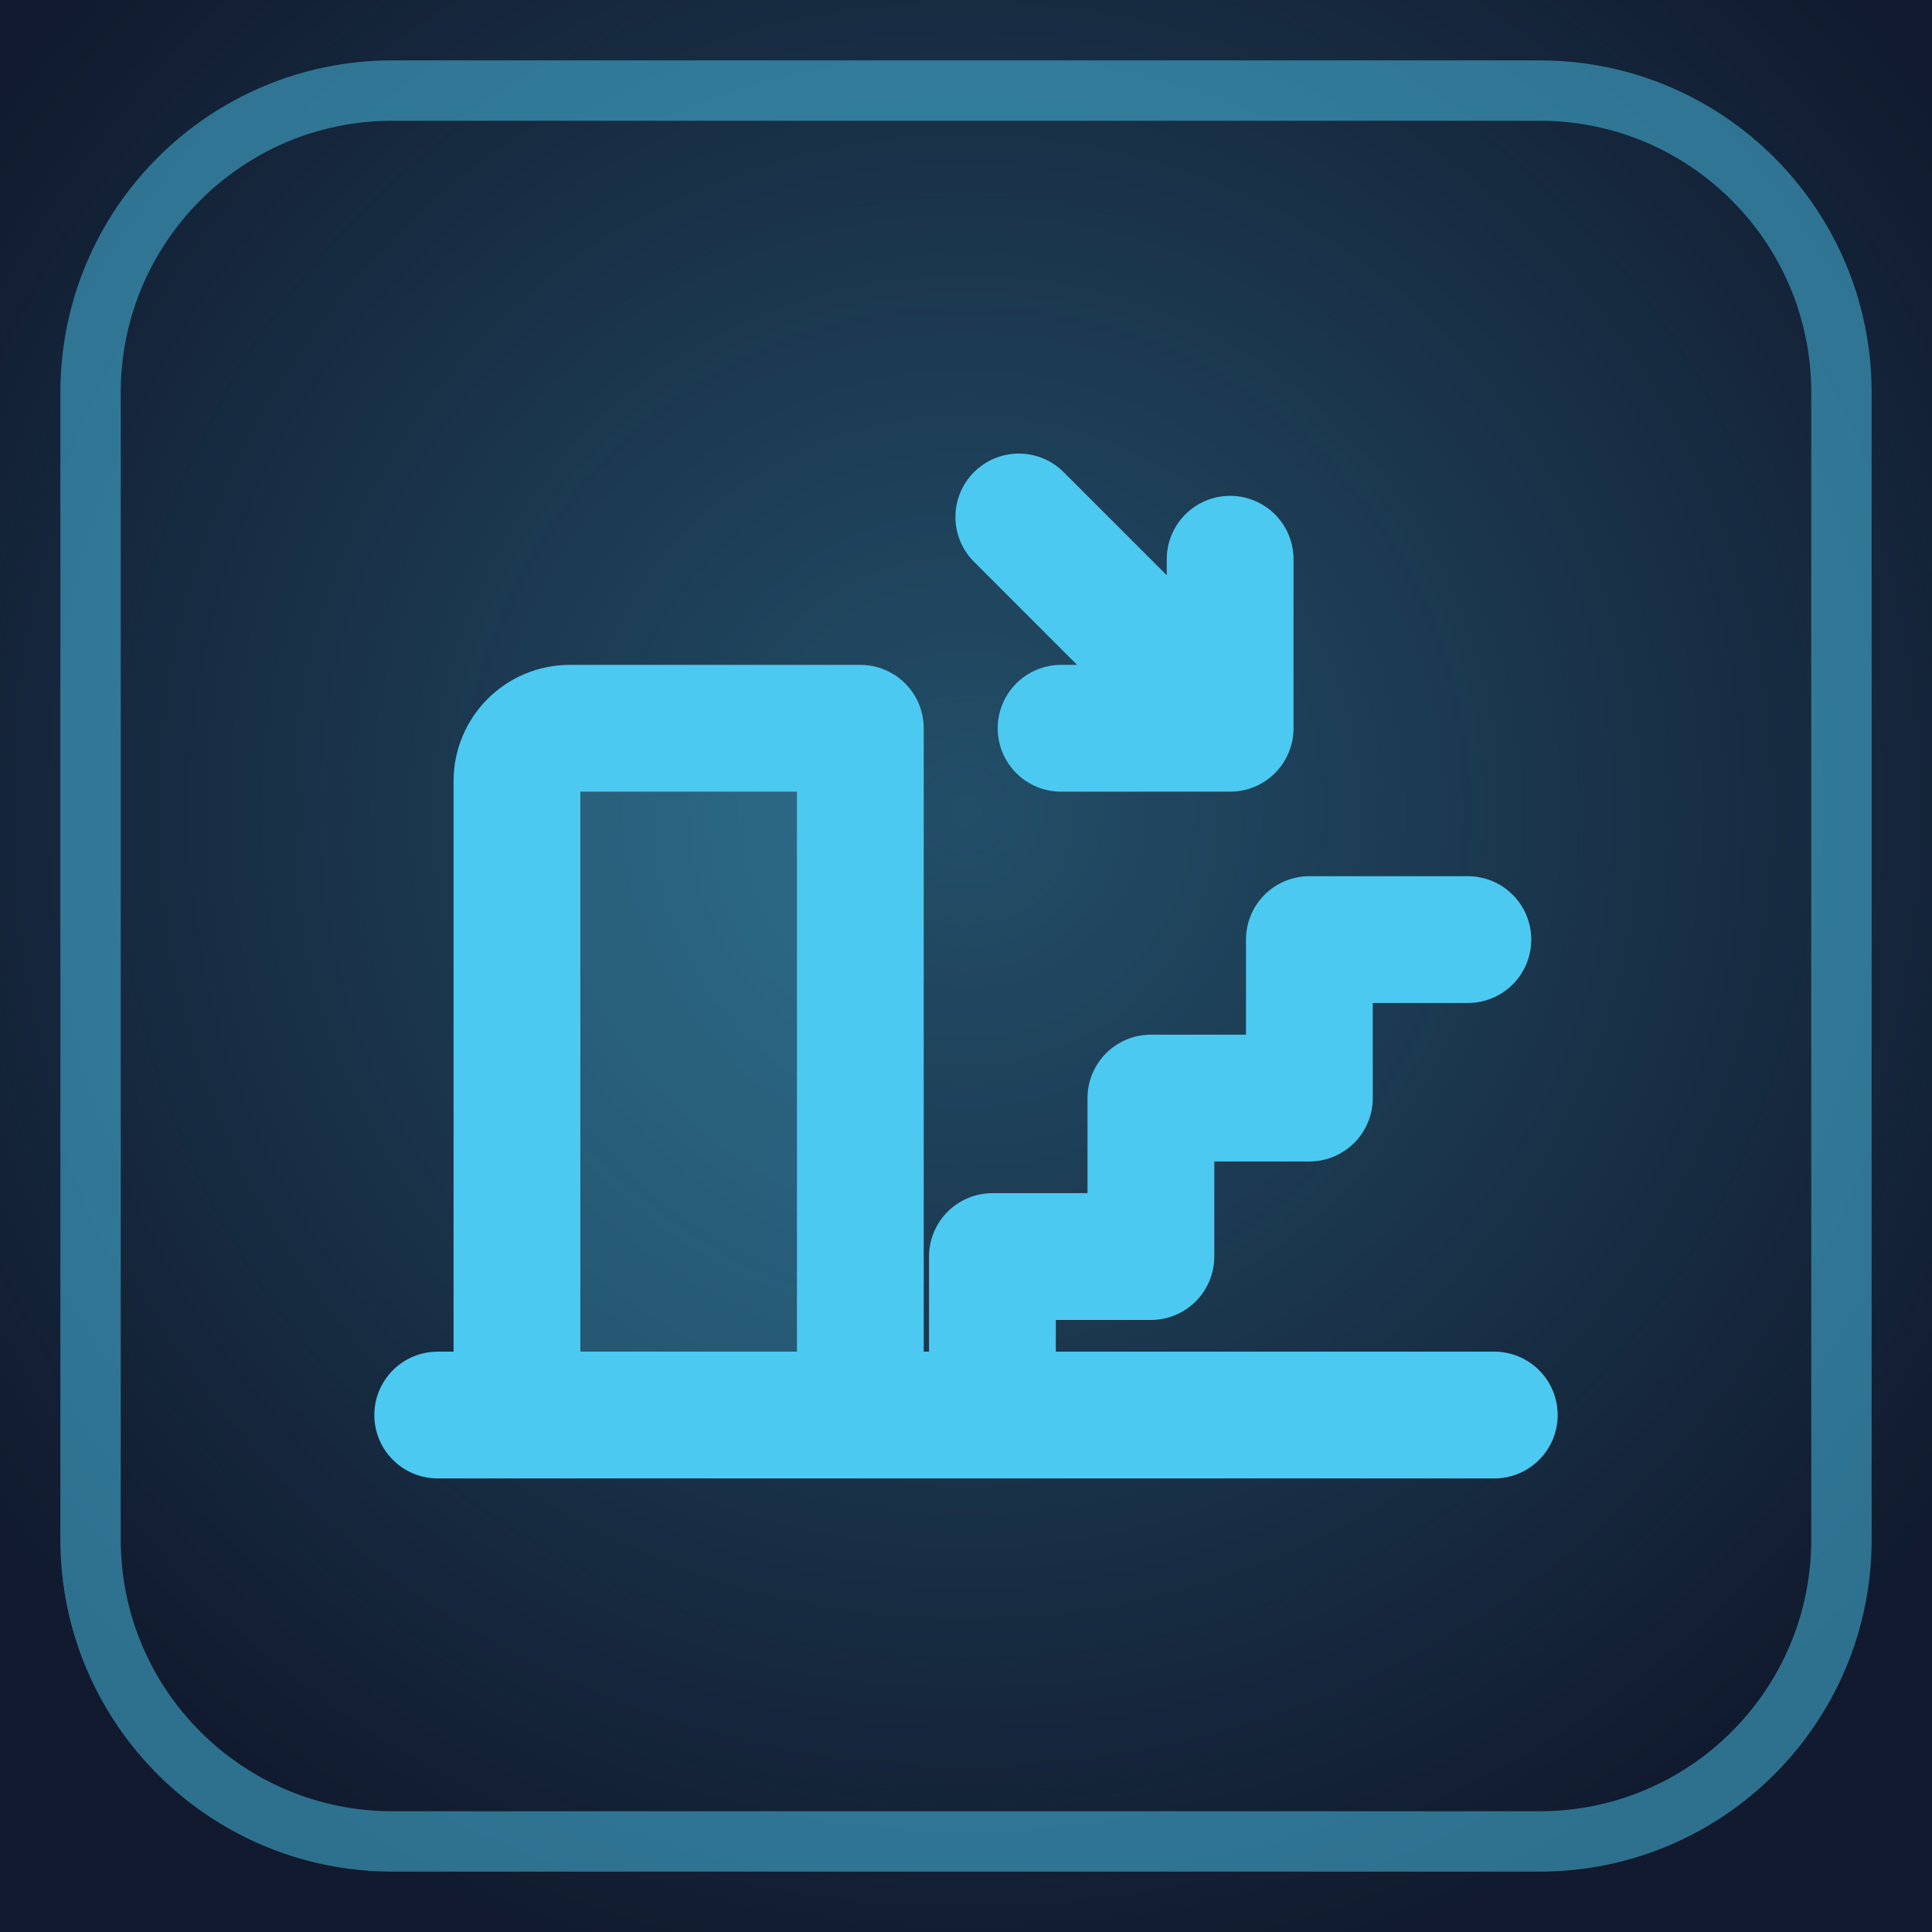
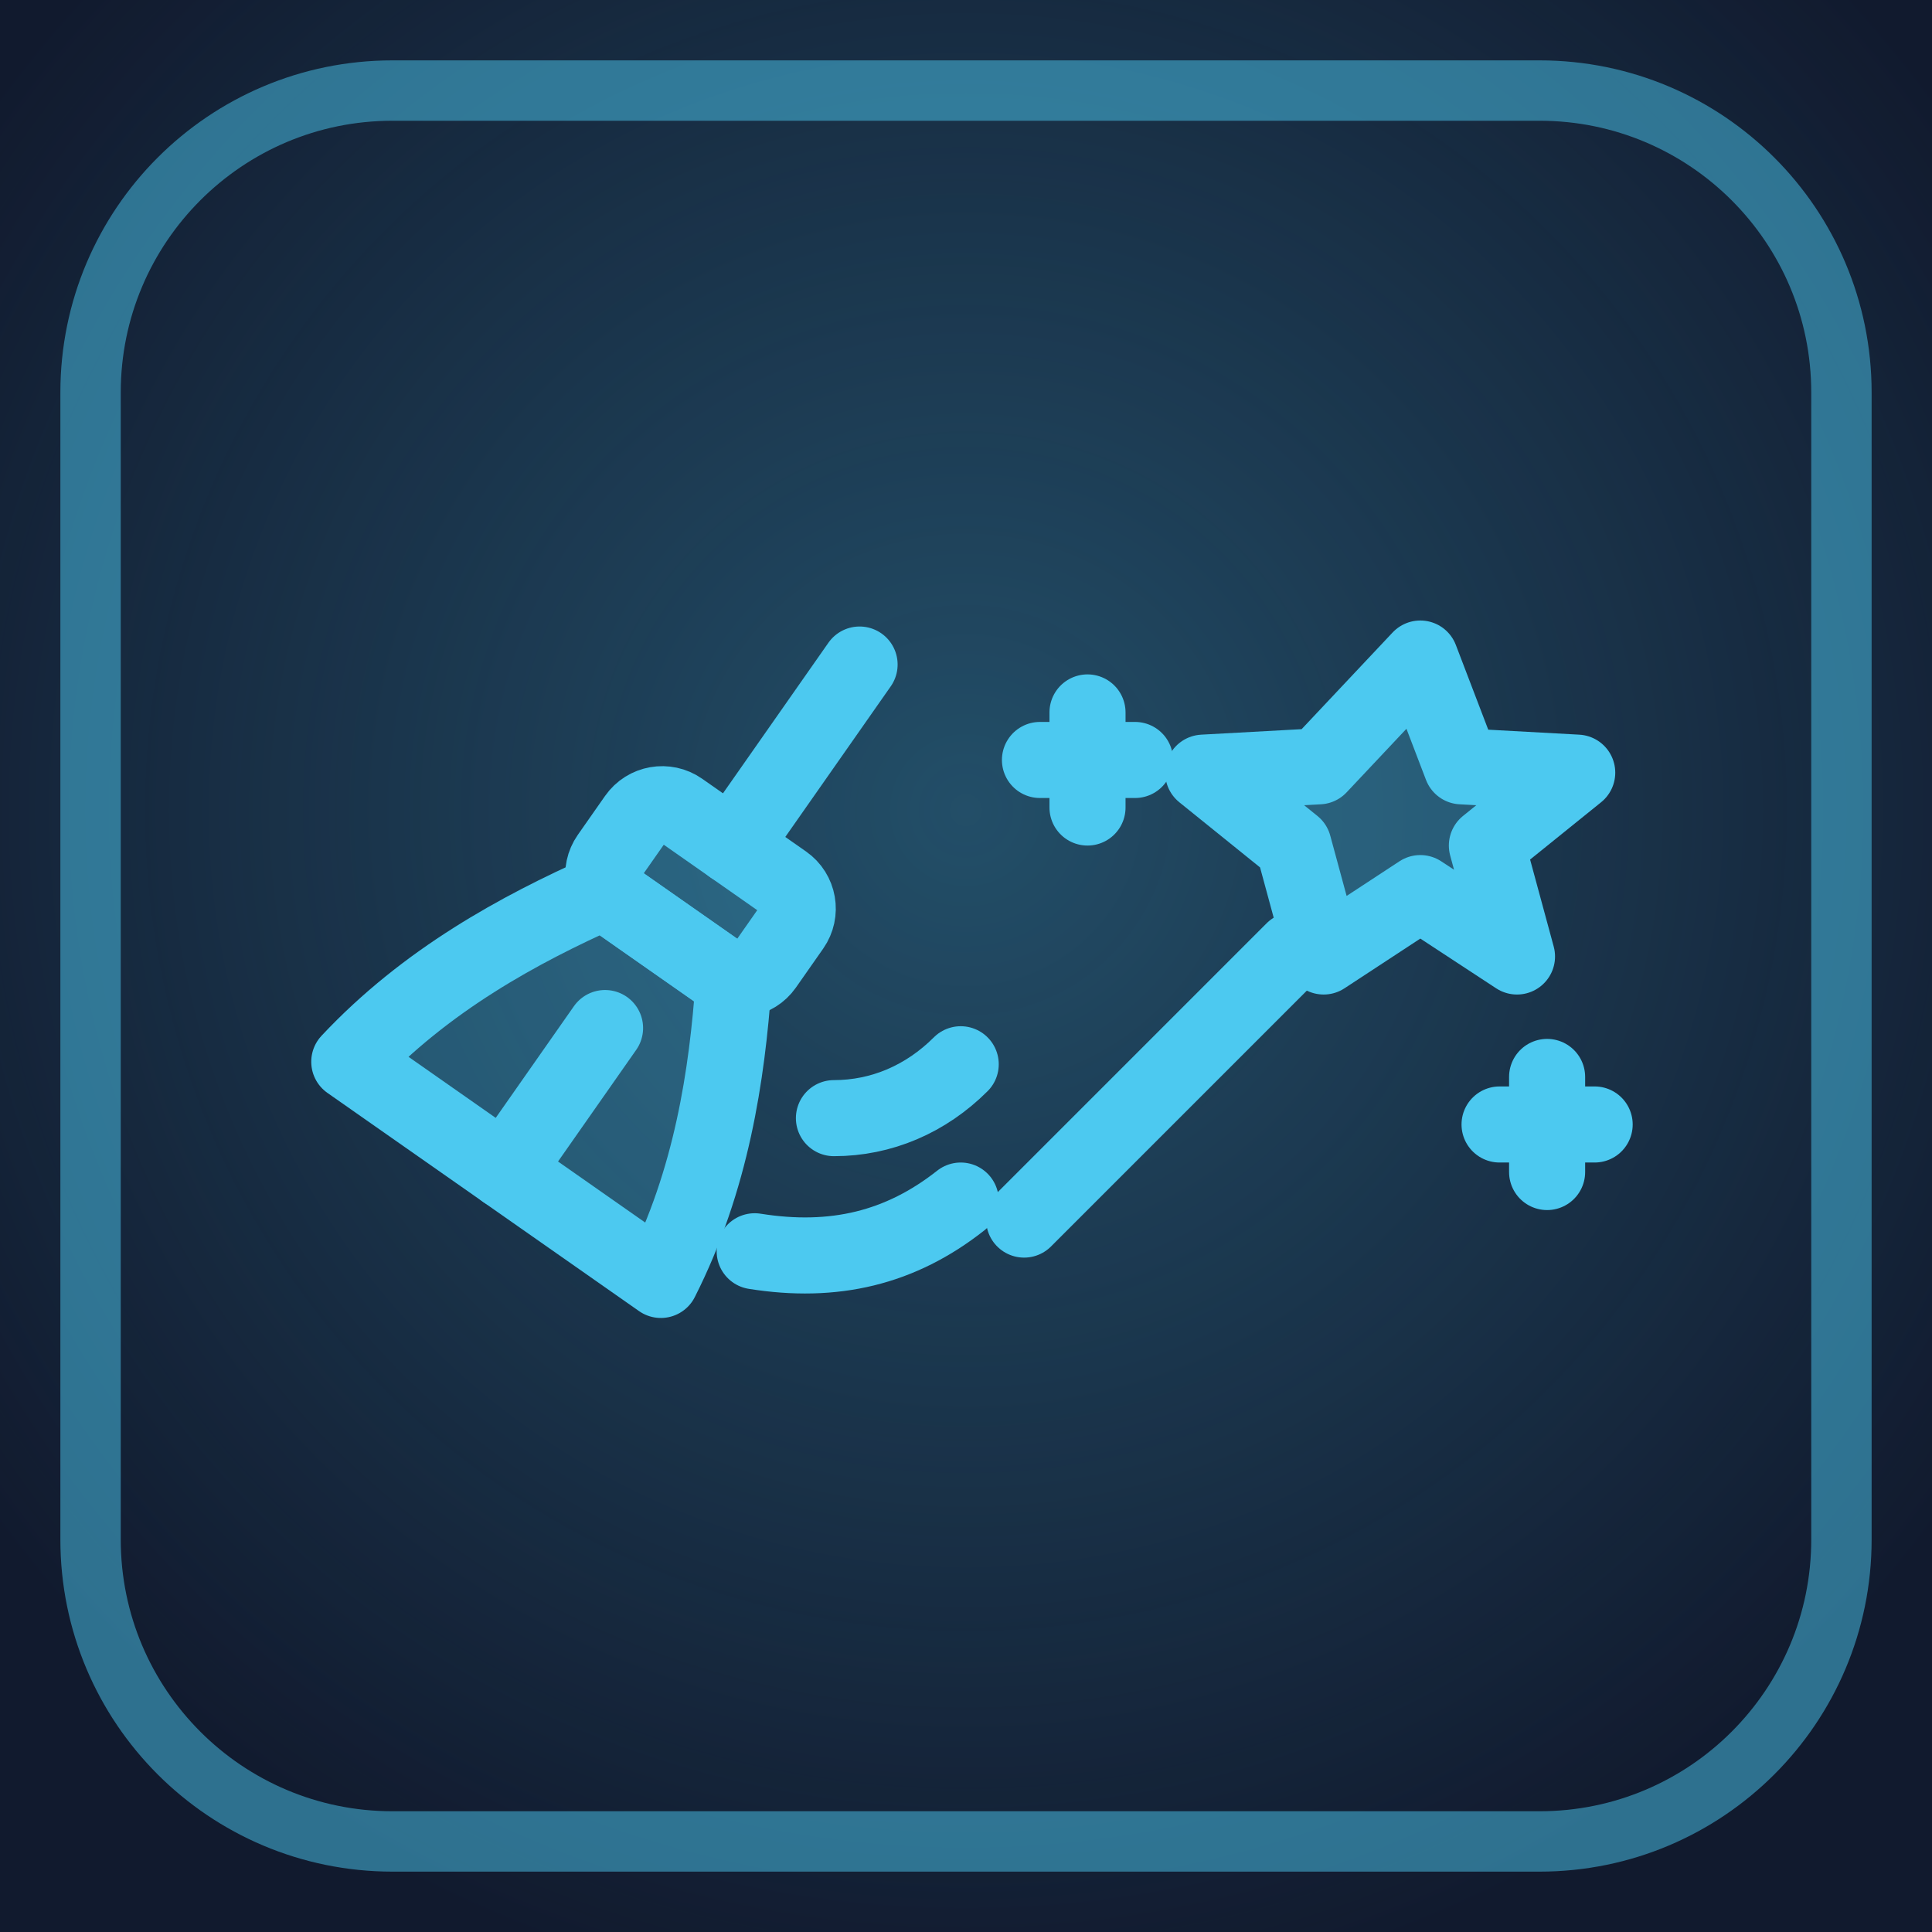
<svg xmlns="http://www.w3.org/2000/svg" viewBox="0 0 64 64" width="256" height="256">
  <defs>
    <radialGradient id="glow" cx="50%" cy="42%" r="62%">
      <stop offset="0" stop-color="#4cc9f0" stop-opacity="0.3" />
      <stop offset="1" stop-color="#4cc9f0" stop-opacity="0" />
    </radialGradient>
  </defs>
  <rect width="64" height="64" fill="#111a2e" />
  <rect width="64" height="64" fill="url(#glow)" />
  <rect x="3" y="3" width="58" height="58" rx="10" fill="none" stroke="#4cc9f0" stroke-opacity="0.5" stroke-width="2" />
  <g transform="translate(11 11) scale(1.75)" color="#4cc9f0" fill="none" stroke="currentColor" stroke-width="2.4" stroke-linecap="round" stroke-linejoin="round">
-     <path d="M3.5 20.5V8.5A1 1 0 0 1 4.5 7.5H10v13" fill="currentColor" fill-opacity="0.25" />
-     <path d="M2 20.5h20" />
-     <path d="M12.5 20.5v-3h3v-3h3v-3h3" />
-     <path d="M13 3.5l4 4M17 4.3v3.2h-3.2" />
+     <g transform="translate(-1 4.5) scale(.6)">
+       <g transform="rotate(35 12 12)">
+         <path d="M12 1v7" />
+         <rect x="9" y="8" width="6" height="3.5" rx="1" fill="currentColor" fill-opacity="0.25" />
+         <path d="M9.5 11.5h5c1.5 2.5 3 5.5 3.5 9H6c.5-3.5 2-6.5 3.5-9z" fill="currentColor" fill-opacity="0.25" />
+         <path d="M12 15v5.5" />
+       </g>
+       <path d="M15 21.5c2.5.4 4.6-.1 6.5-1.6M17.5 17.3c1.5 0 2.9-.6 4-1.7" />
+     </g>
+     <g transform="translate(11 4.5) scale(.6)">
+       <path d="M3.5 20.5l8.5-8.5" />
+       <path d="M16 2.8l1.3 3.4 3.65.2-2.85 2.3.95 3.5L16 10.2l-3.05 2-.95-3.5-2.85-2.3 3.65-.2z" fill="currentColor" fill-opacity="0.25" />
+       <path d="M5.5 4.5v3M4 6h3M20 16v3M18.5 17.5h3" />
+     </g>
  </g>
</svg>
